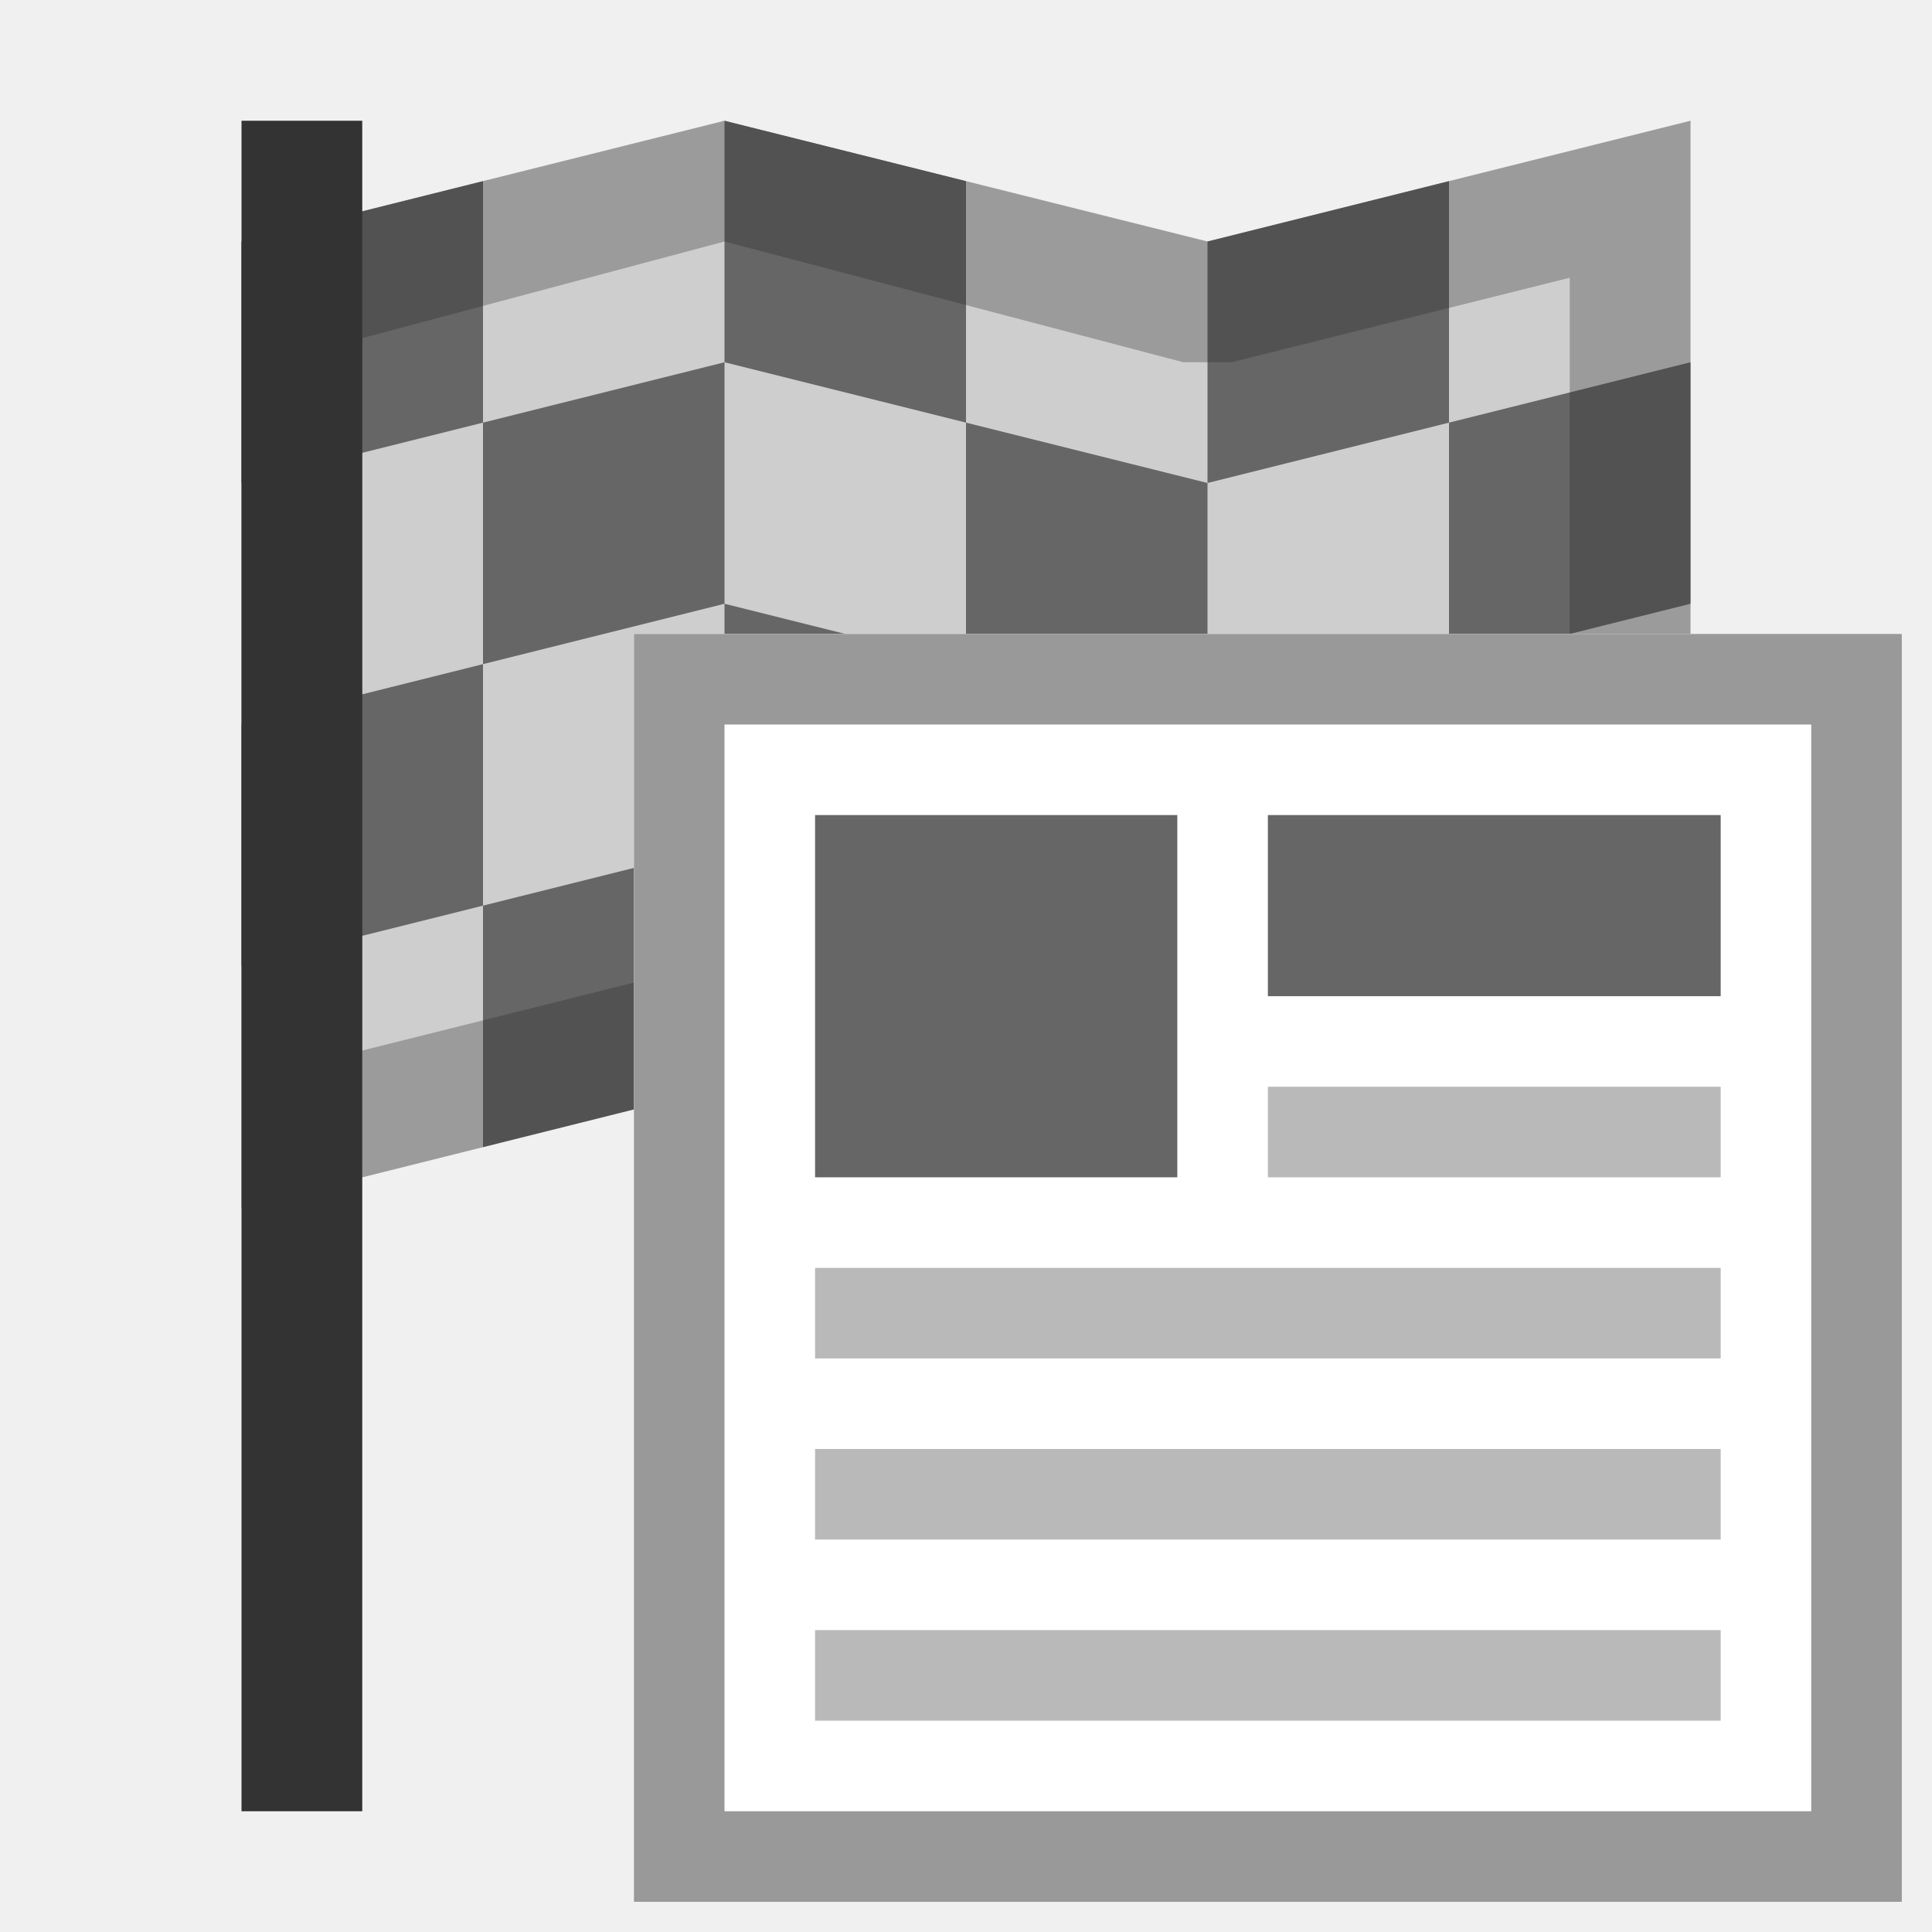
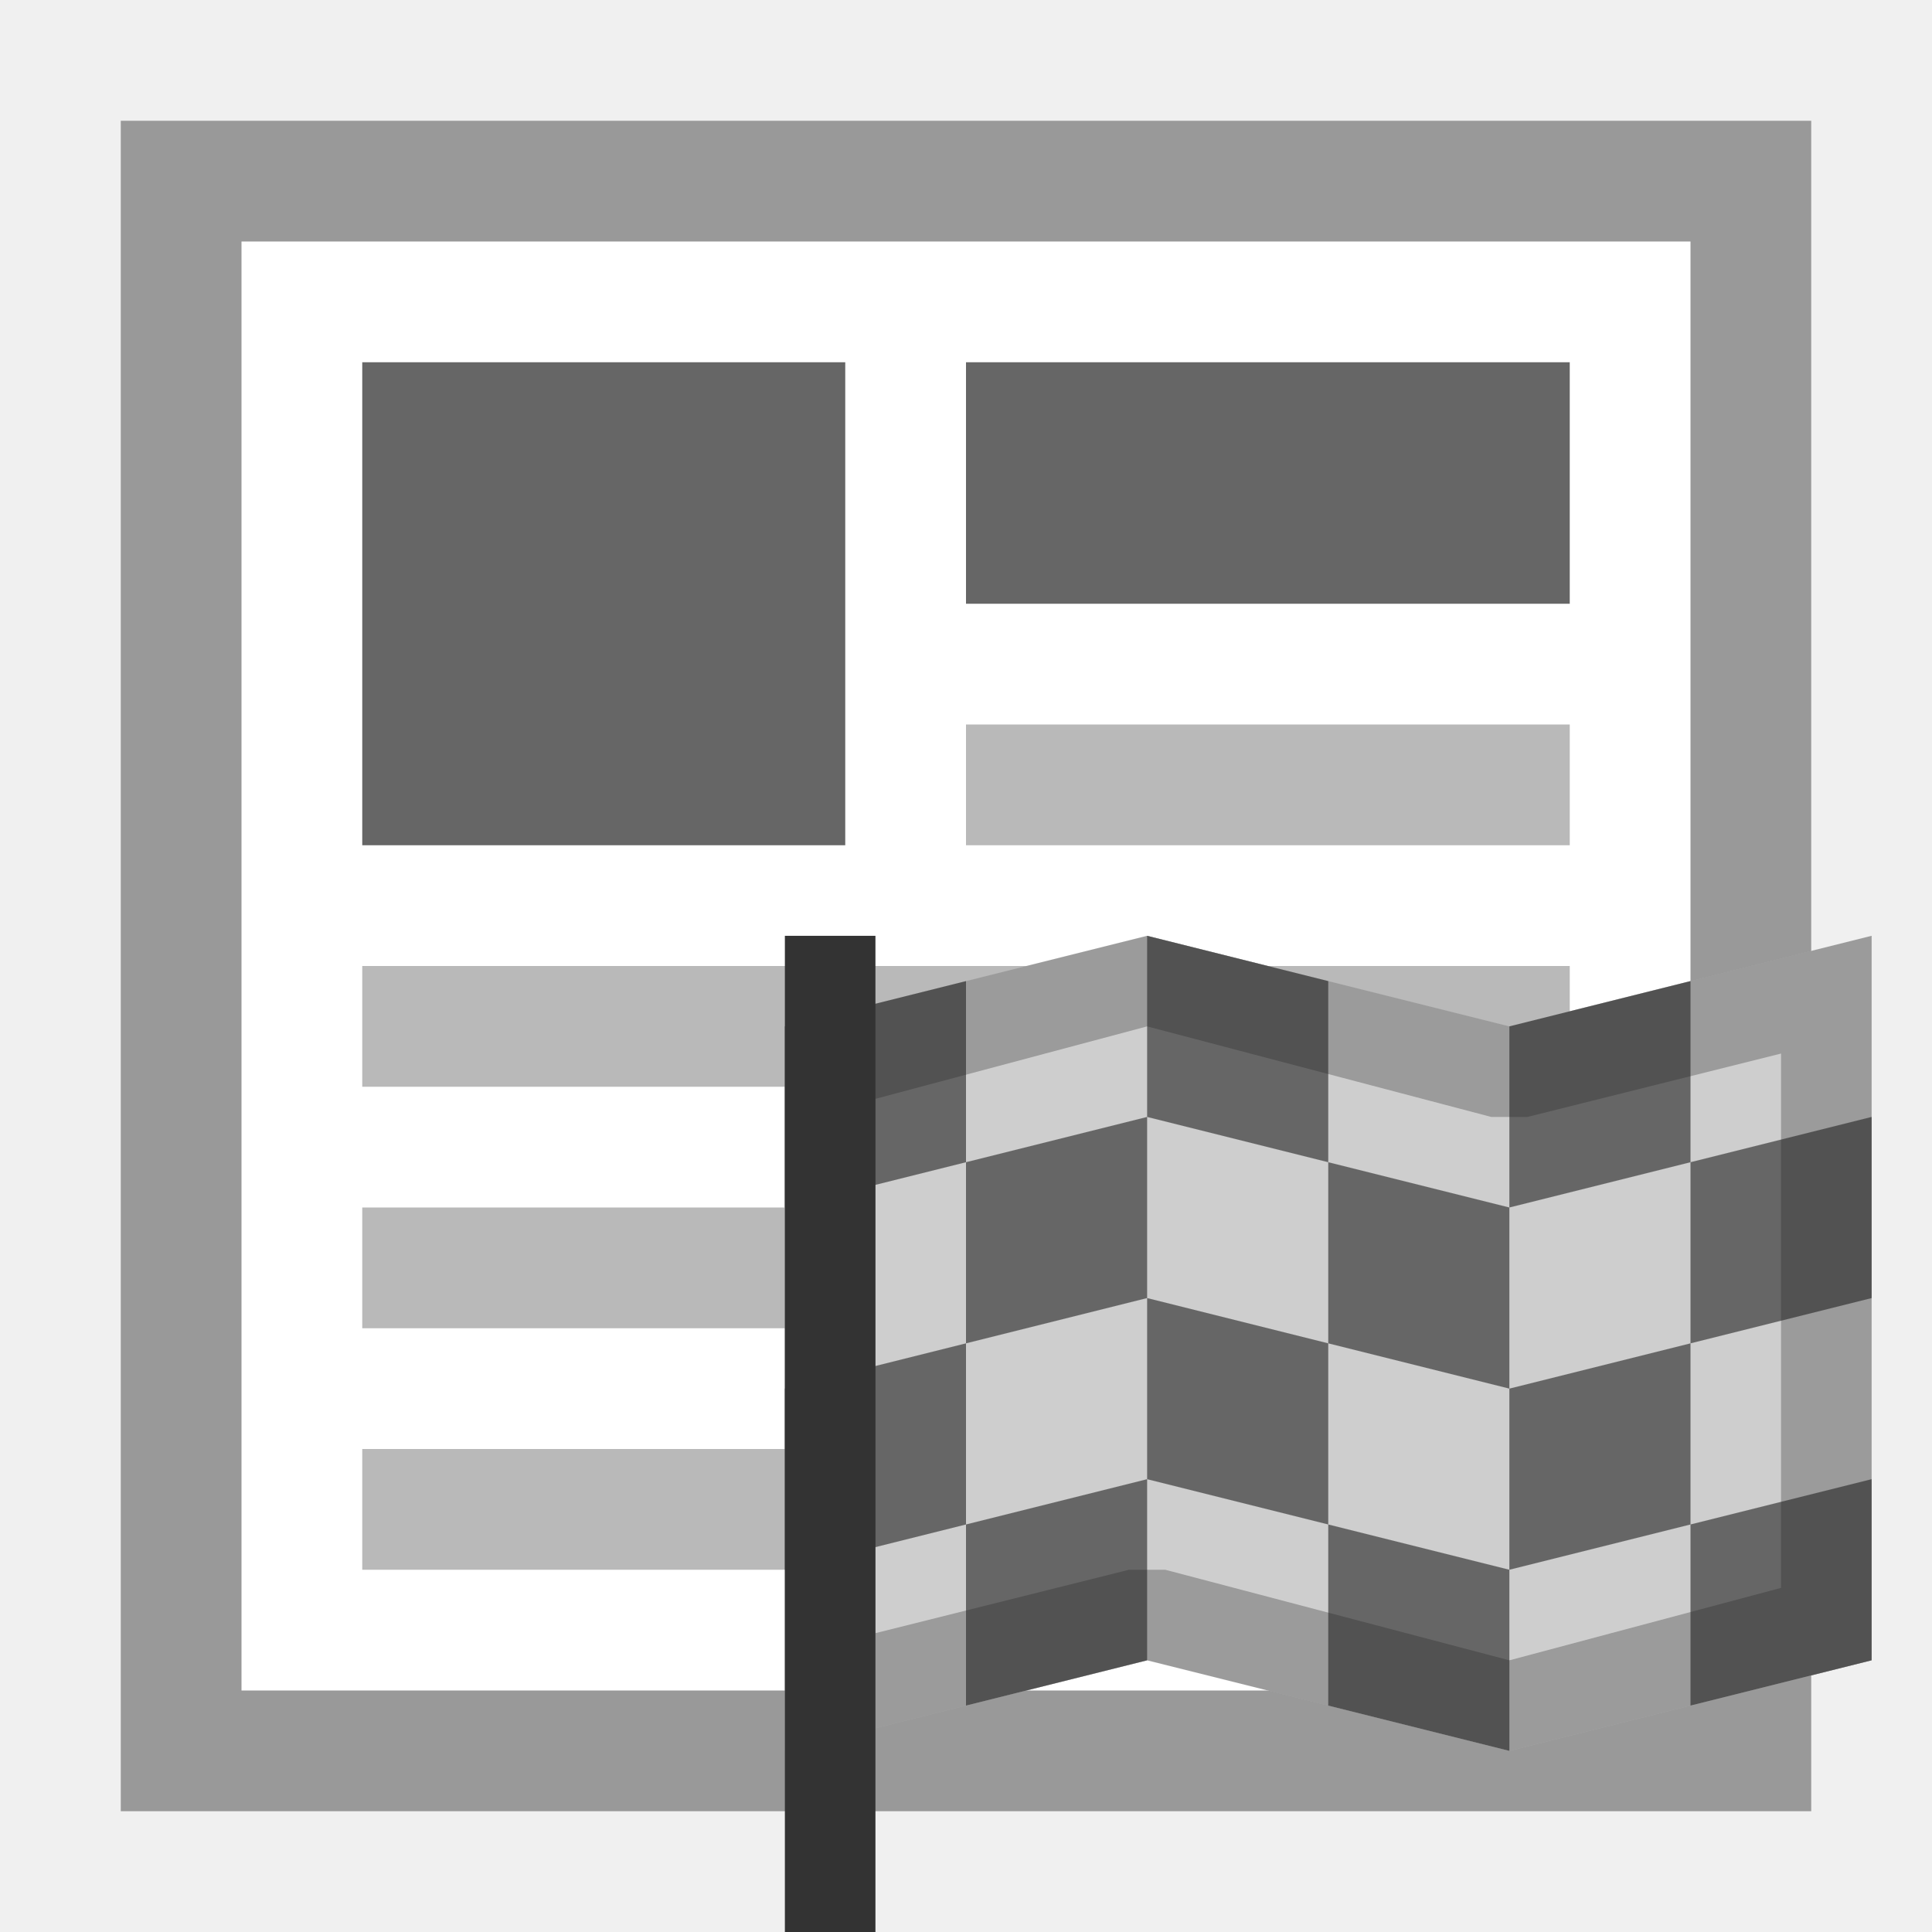
<svg xmlns="http://www.w3.org/2000/svg" width="32" height="32" viewBox="0 0 32 32" fill="none">
-   <g clip-path="url(#clip0_53_363)">
-     <path d="M28 18L20 20L12 18L4 20V4L12 2L20 4L28 2V18Z" fill="#CECECE" />
-     <path d="M4 4V8L8 7V3L4 4ZM4 12V16L8 15V11L4 12ZM12 6L8 7V11L12 10V6ZM8 19L12 18V14L8 15V19ZM12 10V14L16 15V11L12 10ZM16 3L12 2V6L16 7V3ZM20 12V8L16 7V11L20 12ZM16 19L20 20V16L16 15V19ZM20 12V16L24 15V11L20 12ZM24 3L20 4V8L24 7V3ZM28 10V6L24 7V11L28 10ZM28 18V14L24 15V19L28 18Z" fill="#666666" />
-     <path opacity="0.3" d="M12 4L19.6 6H20.4L26 4.6V16.4L20 18L12.4 16H11.6L6 17.4V5.6L12 4ZM28 2L20 4L12 2L4 4V20L12 18L20 20L28 18V2Z" fill="#212121" />
-     <path d="M4 2H6V30H4V2Z" fill="#333333" />
-     <path d="M10.5 10.5H31.5V31.5H10.5V10.5Z" fill="white" />
-     <path d="M30 12V30H12V12H30ZM31.5 10.5H10.5V31.5H31.5V10.5Z" fill="#999999" />
-     <path d="M13.5 13.5H19.5V19.5H13.5V13.5Z" fill="#666666" />
-     <path d="M21 18H28.5V19.5H21V18ZM13.5 21H28.5V22.5H13.5V21ZM13.5 24H28.5V25.5H13.5V24ZM13.5 27H28.5V28.5H13.5V27Z" fill="#B9B9B9" />
-     <path d="M21 13.5H28.5V16.5H21V13.5Z" fill="#666666" />
+   <g clip-path="url(#clip0_54_431)">
+     <path d="M2 2H30V30H2V2Z" fill="white" />
+     <path d="M28 4V28H4V4H28ZM30 2H2V30H30V2Z" fill="#999999" />
+     <path d="M6 6H14V14H6V6Z" fill="#666666" />
+     <path d="M16 12H26V14H16V12ZM6 16H26V18H6V16ZM6 20H26V22H6V20ZM6 24H26V26H6V24Z" fill="#B9B9B9" />
+     <path d="M16 6H26V10H16V6Z" fill="#666666" />
+     <path d="M31 27.5L25 29L19 27.5L13 29V17L19 15.5L25 17L31 15.5V27.5Z" fill="#CECECE" />
+     <path d="M13 17V20L16 19.25V16.25L13 17ZM13 23V26L16 25.25V22.25L13 23ZM19 18.5L16 19.25V22.25L19 21.5V18.5ZM16 28.25L19 27.5V24.5L16 25.25V28.25ZM19 21.5V24.5L22 25.25V22.25L19 21.5ZM22 16.25L19 15.5V18.5L22 19.25V16.25ZM25 23V20L22 19.25V22.25L25 23ZM22 28.25L25 29V26L22 25.25V28.25ZM25 23V26L28 25.25V22.25L25 23ZM28 16.25L25 17V20L28 19.25V16.25ZM31 21.5V18.5L28 19.25V22.25L31 21.5ZM31 27.5V24.5L28 25.25V28.25L31 27.5Z" fill="#666666" />
+     <path opacity="0.3" d="M19 17L24.7 18.5H25.3L29.5 17.45V26.3L25 27.5L19.3 26H18.7L14.5 27.05V18.2L19 17ZM31 15.5L25 17L19 15.5L13 17V29L19 27.5L25 29L31 27.5V15.5Z" fill="#212121" />
+     <path d="M13 15.5H14.5V36.5H13V15.5Z" fill="#333333" />
  </g>
  <defs>
-     <clipPath id="clip0_53_363">
+     <clipPath id="clip0_54_431">
      <rect width="32" height="32" fill="white" />
    </clipPath>
  </defs>
</svg>
